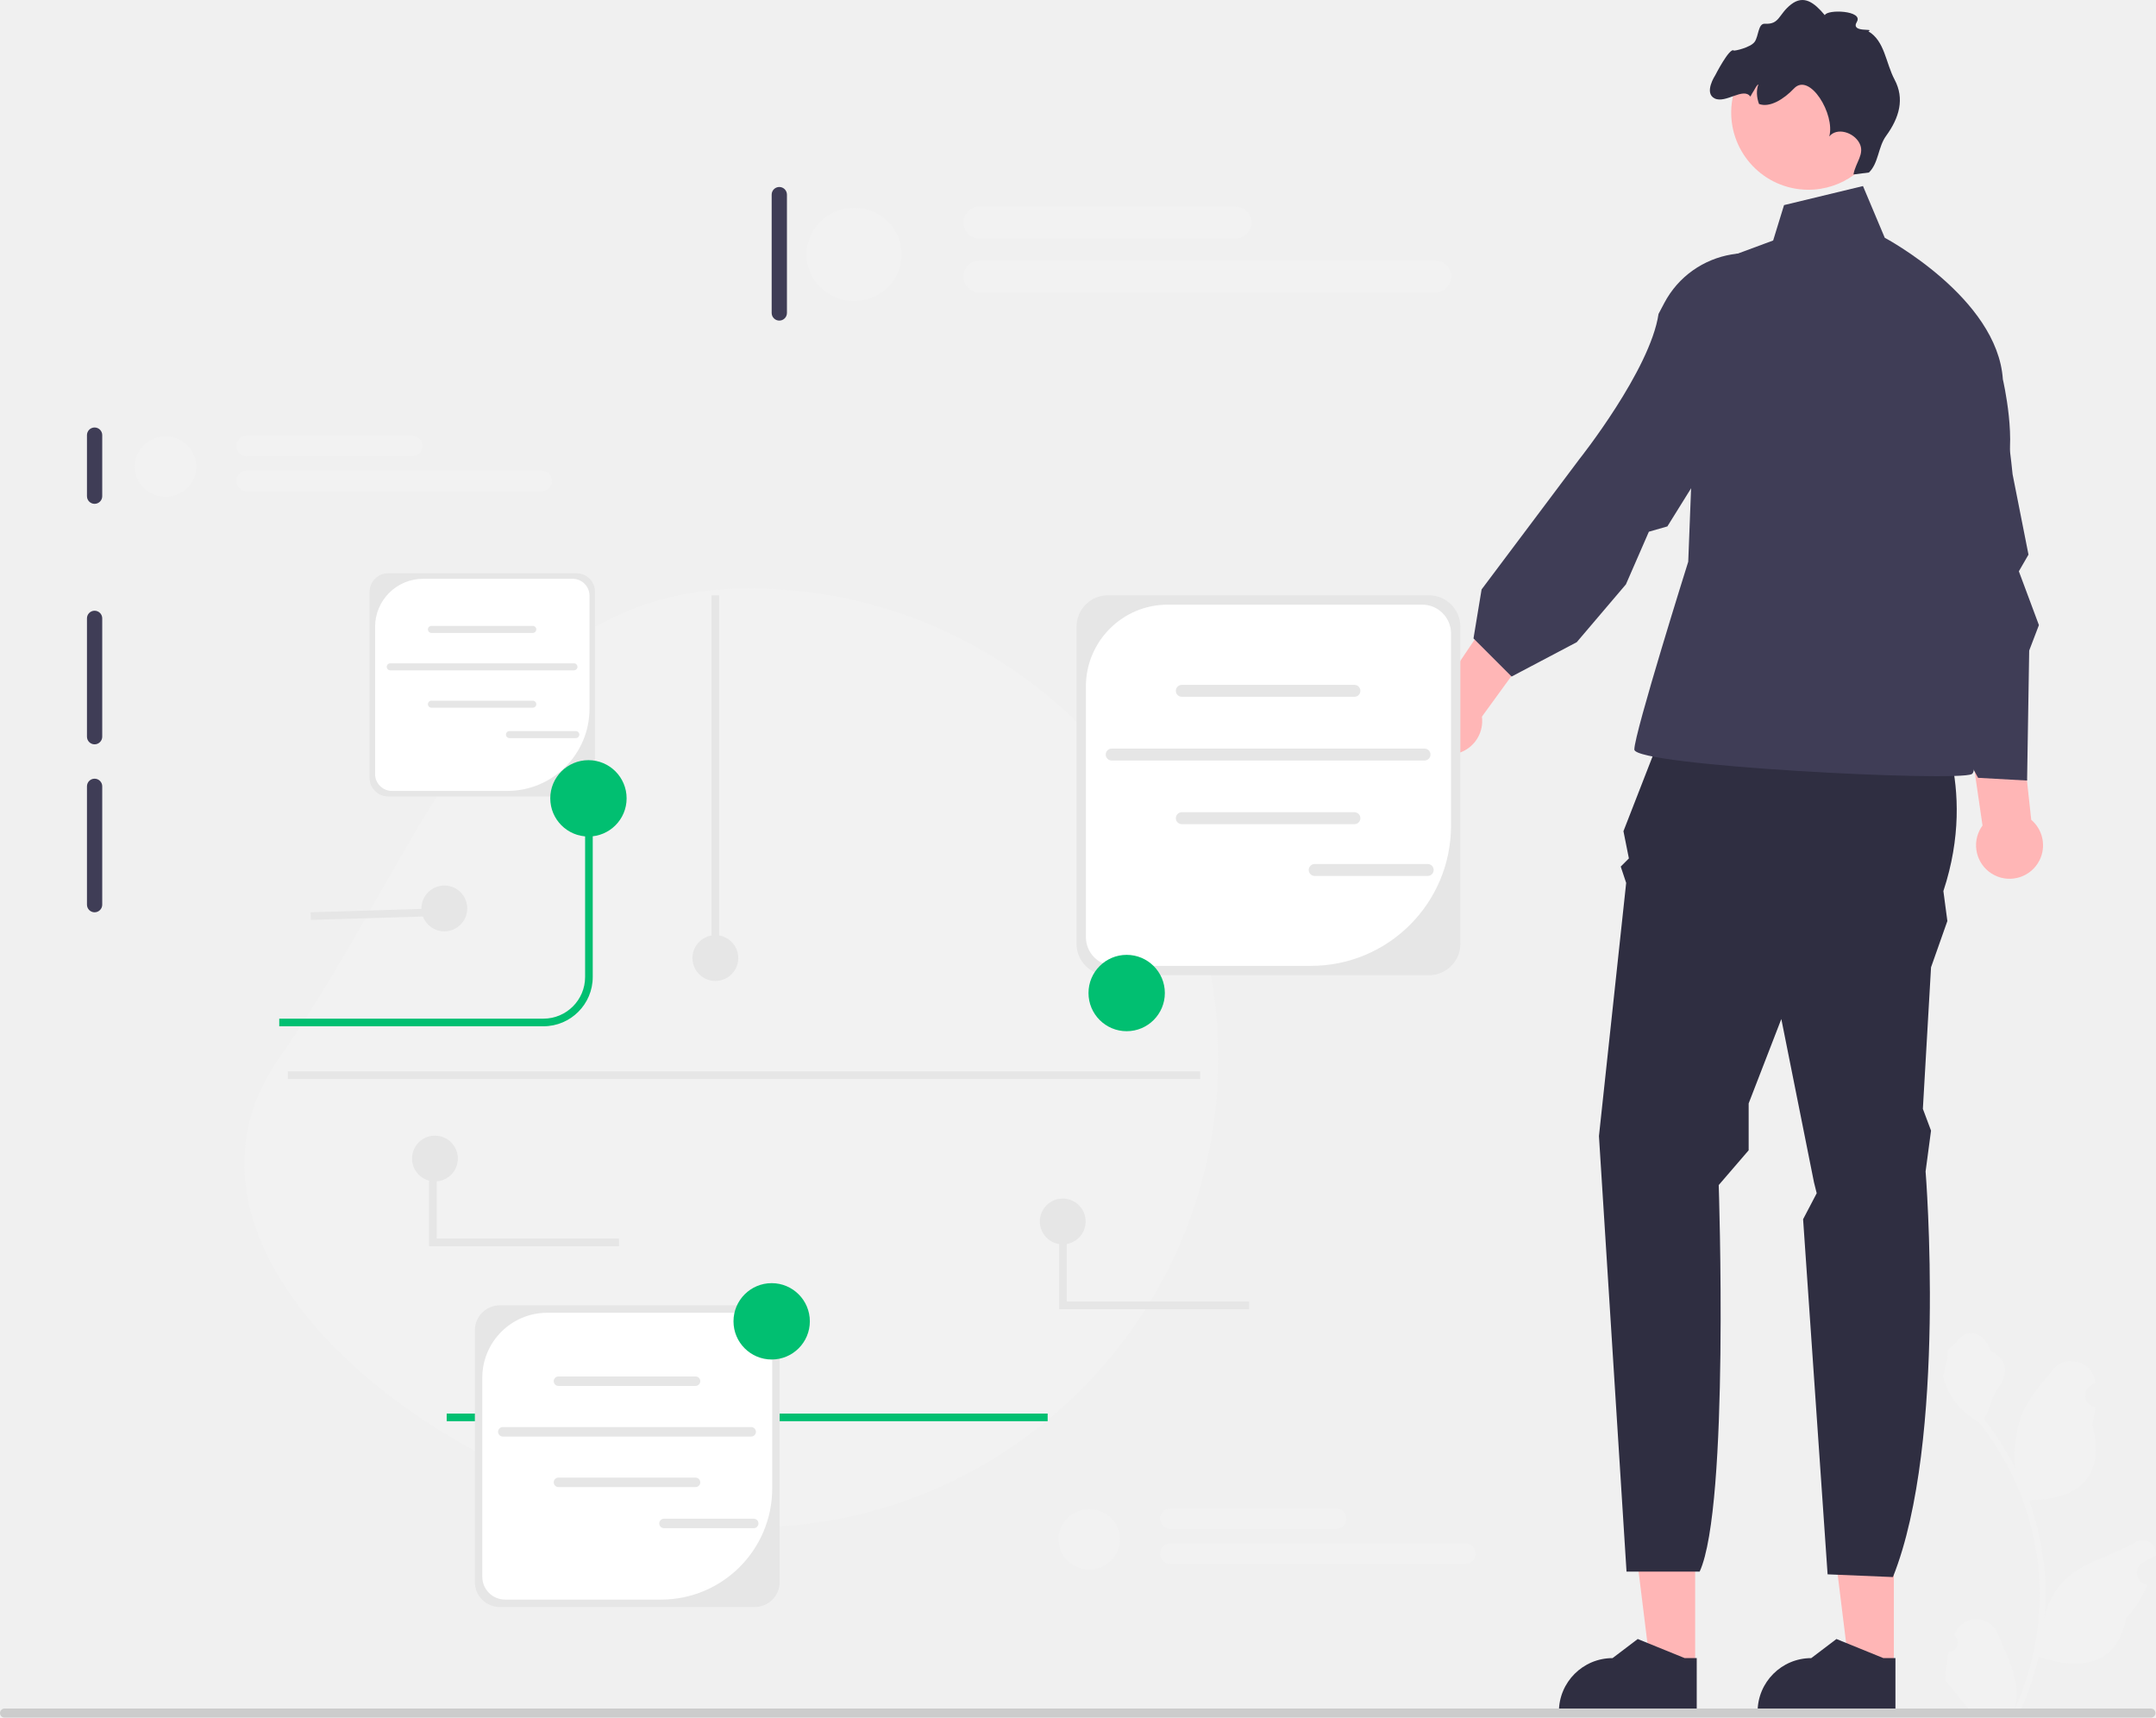
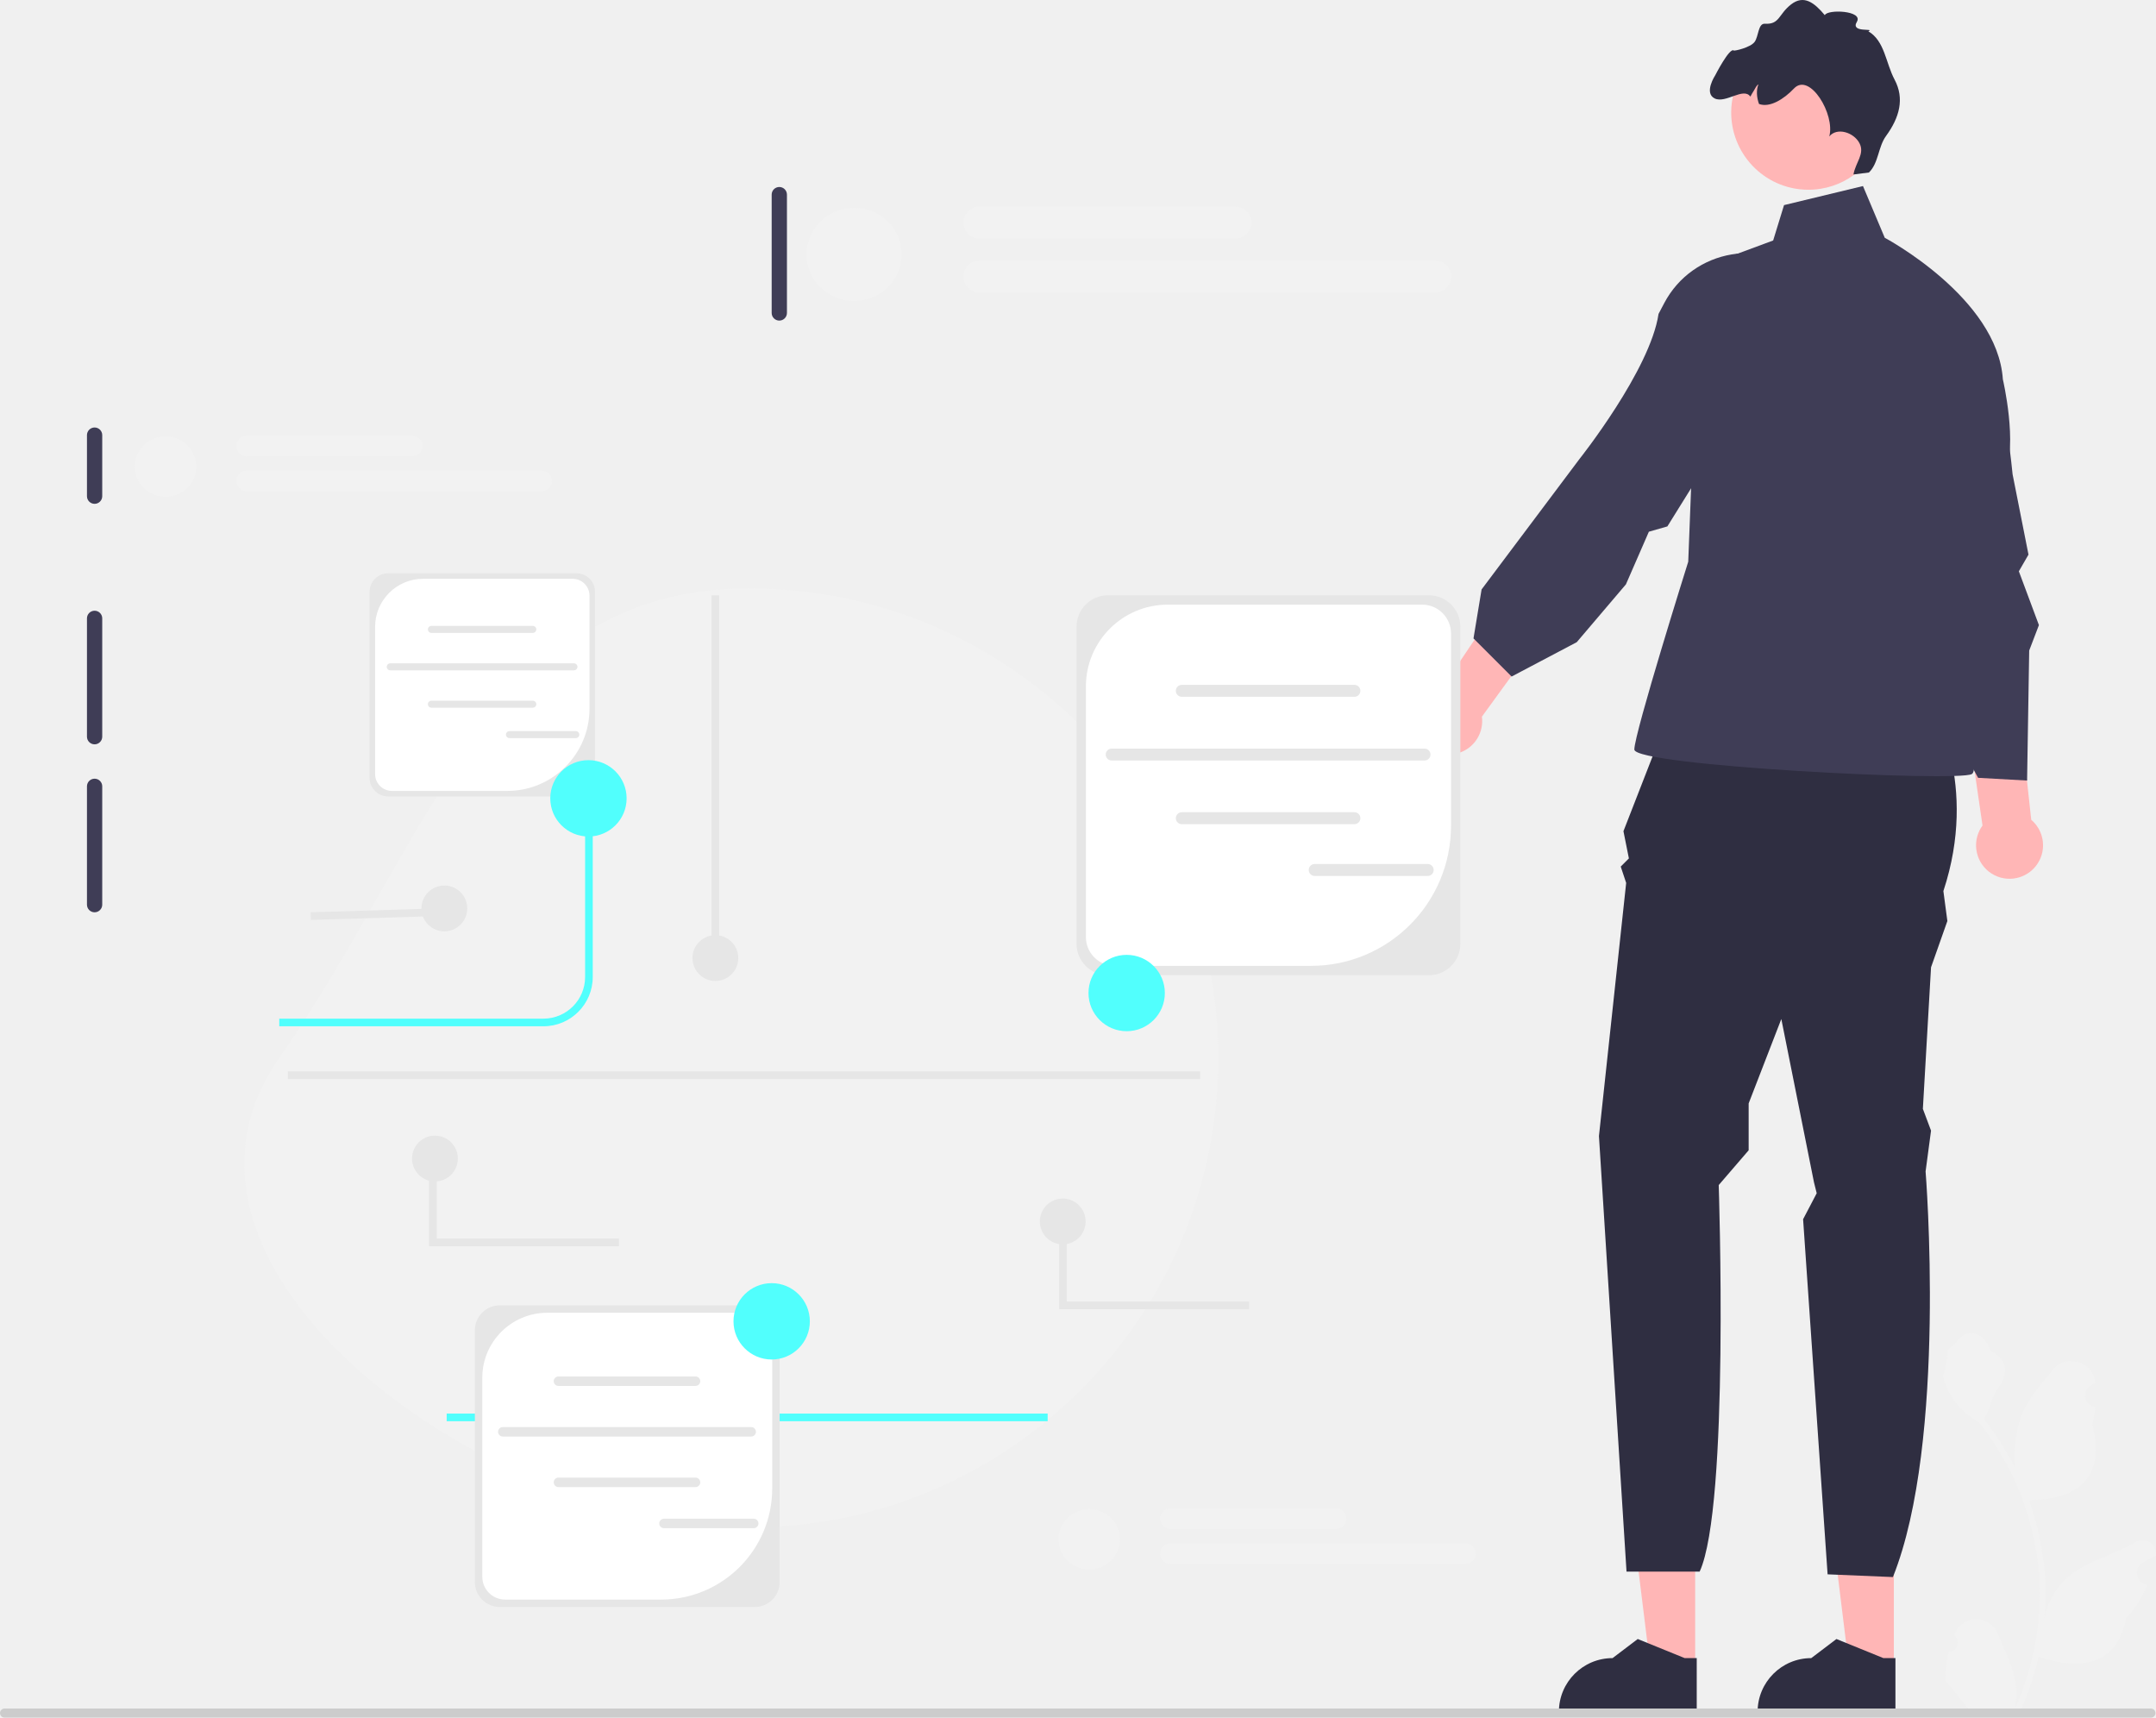
<svg xmlns="http://www.w3.org/2000/svg" width="564.81" height="449.941" viewBox="0 0 564.81 449.941">
  <g>
    <g>
      <polygon points="496.138 436.616 484.396 436.615 478.81 391.325 496.14 391.326 496.138 436.616" fill="#ffb6b6" />
      <path d="M496.551,448.865l-36.107-.001v-.457c.001-7.762,6.292-14.053,14.054-14.054h.001l6.595-5.004,12.306,5.004,3.152,0-.001,14.511Z" fill="#2f2e41" />
    </g>
    <g>
      <polygon points="444.083 436.616 432.341 436.615 426.756 391.325 444.085 391.326 444.083 436.616" fill="#ffb6b6" />
      <path d="M444.496,448.865l-36.107-.001v-.457c.001-7.762,6.292-14.053,14.054-14.054h.001l6.595-5.004,12.306,5.004,3.152,0-.001,14.511Z" fill="#2f2e41" />
    </g>
    <path d="M438.488,183.865l67.743,1.426s12.179,19.966,2.88,48.133l1.042,7.844-4.278,12.122-2.139,37.08,2.139,5.705-1.426,10.696s5.705,70.595-8.557,106.249l-17.114-.713-6.418-93.023,3.565-6.808-.713-2.852-8.557-42.785-8.557,22.105v12.282l-7.844,9.11s2.852,84.143-4.992,101.257h-19.16l-7.223-114.093,7.131-66.316-1.426-4.278,2.139-2.139-1.426-7.131,13.192-33.871-0-0Z" fill="#2f2e41" />
    <path d="M467.367,53.728l20.679-4.992,5.705,13.549s29.515,15.688,30.941,37.08c0,0,4,17.114,.435,24.958-3.565,7.844-18.54,32.802-18.54,32.802,0,0,13.548,43.498,9.983,45.637s-88.422-2.139-88.422-6.418,14.122-49.202,14.122-49.202l2.992-77.013,19.253-7.131,2.852-9.27,0-0Z" fill="#3f3d56" />
    <path d="M522.497,229.263c-4.328-2.181-6.069-7.458-3.888-11.786,.22-.436,.478-.838,.756-1.219l-11.507-78.893,15.931,.51,8.333,76.869c3.02,2.562,4.022,6.939,2.161,10.632-2.181,4.328-7.458,6.069-11.786,3.888h0Z" fill="#ffb6b6" />
    <path d="M371.338,192.028c-1.742-4.523,.511-9.602,5.033-11.344,.455-.175,.917-.3,1.379-.396l44.452-66.185,11.462,11.075-45.444,62.554c.518,3.926-1.679,7.842-5.538,9.329-4.522,1.743-9.601-.511-11.344-5.034Z" fill="#ffb6b6" />
    <path d="M493.468,117.466c-4.501-15.464,2.975-31.24,19.08-31.164,4.655,.022,8.271,1.373,9.274,5.112,3.508,13.086,5.421,32.841,5.421,32.841l4.162,21.032-2.521,4.367,5.255,14.095-2.549,6.668-.551,34.052-12.835-.713-14.142-25.959-5.408-3.216s4.342-41.972-4.295-54.057l-.89-3.058h0Z" fill="#3f3d56" />
    <path d="M435.975,79.41c7.505-14.25,26.72-17.625,38.251-6.381,3.333,3.25,4.996,6.734,3.119,10.119-6.568,11.85-21.793,24.609-21.793,24.609l-18.749,30.141-4.847,1.39-6.012,13.789-12.884,15.148-17.064,8.999-9.983-9.983,2.12-12.833,25.69-34.23s18.485-23.257,20.668-37.95l1.484-2.817v-0Z" fill="#3f3d56" />
    <path d="M471.297,49.56c.472,.057,.943,.099,1.412,.121,1.457,.08,2.897-.003,4.285-.238,4.216-.676,8.046-2.673,11.002-5.601,3.125-3.09,5.263-7.214,5.841-11.91,1.354-11.083-6.538-21.178-17.62-22.533-10.924-1.343-20.881,6.298-22.471,17.126-.025,.168-.051,.328-.069,.495-1.353,11.09,6.531,21.179,17.621,22.54v0Z" fill="#ffb6b6" />
    <path d="M449.187,25.783c2.871,1.42,7.562-3.044,9.358-.476,.292-.555,.614-1.092,.933-1.599,.288-.454,.7-1.424,1.177-1.59-.604,1.456-.47,3.429,.156,5.118,2.832,1.058,6.539-1.284,9.16-4.055,4.116-4.344,10.836,6.795,9.247,12.56,2.022-2.469,6.411-1.077,7.898,1.747,1.486,2.817-1.025,5.073-1.562,8.215l4.054-.515c2.558-2.491,2.379-6.689,4.485-9.576,3.518-4.832,4.881-9.762,2.237-14.749-2.346-4.409-2.565-10.116-6.869-12.658,1.881-.919-4.807,.517-3.021-2.479,1.794-2.99-7.769-3.353-8.393-1.751-2.733-3.271-5.489-5.427-8.851-2.806-3.302,2.578-2.96,5.288-6.837,5.046-1.819-.113-1.62,3.28-2.701,4.759-1.075,1.471-5.255,2.415-5.459,2.258-1.104-.864-4.86,6.49-4.86,6.49,0,0-3.046,4.623-.151,6.062h-0Z" fill="#2f2e41" />
  </g>
  <path d="M196.155,154.13c67.931,0,123,55.069,123,123s-55.069,123-123,123-161.945-67.351-123-123,55.069-123,123-123Z" fill="#f2f2f2" />
  <path d="M360.782,159.982c-1.103,0-2,.897-2,2v64c0,1.103,.897,2,2,2s2-.897,2-2v-64c0-1.103-.897-2-2-2Z" fill="#3f3d56" />
  <path d="M24.782,111.982c-1.103,0-2,.897-2,2v16c0,1.103,.897,2,2,2s2-.897,2-2v-16c0-1.103-.897-2-2-2Z" fill="#3f3d56" />
  <path d="M24.782,159.982c-1.103,0-2,.897-2,2v31c0,1.103,.897,2,2,2s2-.897,2-2v-31c0-1.103-.897-2-2-2Z" fill="#3f3d56" />
  <path d="M24.782,203.982c-1.103,0-2,.897-2,2v31c0,1.103,.897,2,2,2s2-.897,2-2v-31c0-1.103-.897-2-2-2Z" fill="#3f3d56" />
  <path d="M204.155,48.982c-1.103,0-2,.897-2,2v31c0,1.103,.897,2,2,2s2-.897,2-2v-31c0-1.103-.897-2-2-2Z" fill="#3f3d56" />
  <g>
    <path d="M510.551,432.608c2.066,.129,3.208-2.437,1.645-3.933l-.156-.618c.02-.05,.041-.099,.062-.148,2.089-4.982,9.17-4.947,11.241,.042,1.839,4.428,4.179,8.864,4.756,13.546,.258,2.067,.142,4.172-.316,6.2,4.308-9.411,6.575-19.687,6.575-30.021,0-2.597-.142-5.193-.433-7.783-.239-2.119-.568-4.224-.995-6.31-2.306-11.277-7.299-22.018-14.5-30.99-3.462-1.892-6.349-4.851-8.093-8.397-.626-1.279-1.117-2.655-1.35-4.056,.394,.052,1.486-5.949,1.188-6.317,.549-.833,1.532-1.247,2.131-2.06,2.982-4.043,7.091-3.337,9.236,2.157,4.582,2.313,4.627,6.148,1.815,9.837-1.789,2.347-2.035,5.522-3.604,8.035,.162,.207,.329,.407,.491,.614,2.961,3.798,5.522,7.88,7.681,12.169-.61-4.766,.291-10.508,1.826-14.21,1.748-4.217,5.025-7.769,7.91-11.415,3.466-4.379,10.573-2.468,11.184,3.083,.006,.054,.012,.107,.017,.161-.429,.242-.849,.499-1.259,.77-2.339,1.547-1.531,5.174,1.241,5.602l.063,.01c-.155,1.544-.42,3.074-.807,4.579,3.702,14.316-4.29,19.53-15.701,19.764-.252,.129-.497,.258-.749,.381,1.156,3.255,2.08,6.594,2.764,9.979,.614,2.99,1.04,6.013,1.279,9.049,.297,3.83,.271,7.68-.052,11.503l.019-.136c.82-4.211,3.107-8.145,6.427-10.87,4.946-4.063,11.933-5.559,17.268-8.824,2.568-1.572,5.859,.459,5.411,3.437l-.022,.143c-.794,.323-1.569,.698-2.319,1.117-.429,.242-.848,.499-1.259,.77-2.339,1.547-1.531,5.174,1.241,5.602l.063,.01c.045,.006,.084,.013,.129,.019-1.363,3.236-3.262,6.239-5.639,8.829-2.315,12.497-12.256,13.683-22.89,10.044h-.006c-1.163,5.064-2.861,10.011-5.044,14.726h-18.02c-.065-.2-.123-.407-.181-.607,1.666,.103,3.346,.006,4.986-.297-1.337-1.641-2.674-3.294-4.011-4.935-.032-.032-.058-.065-.084-.097-.678-.84-1.363-1.673-2.041-2.512l-0-.001c-.042-2.578,.267-5.147,.879-7.64l.001-0-0-0Z" fill="#f2f2f2" />
    <path d="M0,448.751c0,.66,.53,1.19,1.19,1.19H563.48c.66,0,1.19-.53,1.19-1.19,0-.66-.53-1.19-1.19-1.19H1.19c-.66,0-1.19,.53-1.19,1.19Z" fill="#ccc" />
  </g>
-   <path d="M142.376,268.839H73.155v-2h69.221c6.013,0,10.905-4.893,10.905-10.906v-46.803h2v46.803c0,7.116-5.789,12.906-12.905,12.906h0Z" fill="#01bf71" />
-   <rect x="117.019" y="370.294" width="157.436" height="2" fill="#01bf71" />
+   <path d="M142.376,268.839H73.155v-2h69.221c6.013,0,10.905-4.893,10.905-10.906v-46.803h2v46.803c0,7.116-5.789,12.906-12.905,12.906h0Z" fill="#51fffd" />
+   <rect x="117.019" y="370.294" width="157.436" height="2" fill="#51fffd" />
  <g>
    <path d="M374.343,255.466h-84.092c-4.538,0-8.23-3.692-8.23-8.23v-83.066c0-4.538,3.692-8.23,8.23-8.23h84.092c4.538,0,8.23,3.692,8.23,8.23v83.066c0,4.538-3.692,8.23-8.23,8.23Z" fill="#e6e6e6" />
    <path d="M305.912,158.392c-11.84,0-21.438,9.598-21.438,21.438v65.643c0,4.164,3.376,7.54,7.54,7.54h51.42c20.262,0,36.687-16.425,36.687-36.687v-50.394c0-4.164-3.376-7.54-7.54-7.54h-66.669v0Z" fill="#fff" />
    <g>
      <path d="M354.819,182.532h-45.221c-.863,0-1.565-.702-1.565-1.565s.702-1.564,1.565-1.564h45.221c.863,0,1.564,.702,1.564,1.564s-.702,1.565-1.564,1.565Z" fill="#e6e6e6" />
      <path d="M354.819,215.895h-45.221c-.863,0-1.565-.702-1.565-1.565s.702-1.564,1.565-1.564h45.221c.863,0,1.564,.702,1.564,1.564s-.702,1.565-1.564,1.565Z" fill="#e6e6e6" />
      <path d="M373.182,199.224h-81.947c-.863,0-1.565-.702-1.565-1.565s.702-1.564,1.565-1.564h81.947c.863,0,1.564,.702,1.564,1.564s-.702,1.565-1.564,1.565Z" fill="#e6e6e6" />
    </g>
    <path d="M374.019,229.461h-29.604c-.863,0-1.565-.702-1.565-1.565s.702-1.564,1.565-1.564h29.604c.863,0,1.564,.702,1.564,1.564s-.702,1.565-1.564,1.565Z" fill="#e6e6e6" />
  </g>
  <g>
    <path d="M197.711,420.97h-66.775c-3.604,0-6.535-2.932-6.535-6.535v-65.96c0-3.604,2.932-6.535,6.535-6.535h66.775c3.604,0,6.535,2.932,6.535,6.535v65.96c0,3.604-2.932,6.535-6.535,6.535h-0Z" fill="#e6e6e6" />
    <path d="M143.372,343.887c-9.402,0-17.024,7.622-17.024,17.024v52.125c0,3.307,2.681,5.987,5.987,5.987h40.831c16.089,0,29.132-13.043,29.132-29.132v-40.016c0-3.307-2.681-5.987-5.987-5.987h-52.94l0-0Z" fill="#fff" />
    <g>
      <path d="M182.208,363.055h-35.908c-.685,0-1.242-.557-1.242-1.242s.557-1.242,1.242-1.242h35.908c.685,0,1.242,.557,1.242,1.242s-.557,1.242-1.242,1.242Z" fill="#e6e6e6" />
      <path d="M182.208,389.548h-35.908c-.685,0-1.242-.557-1.242-1.242s.557-1.242,1.242-1.242h35.908c.685,0,1.242,.557,1.242,1.242s-.557,1.242-1.242,1.242Z" fill="#e6e6e6" />
      <path d="M196.79,376.311h-65.071c-.685,0-1.242-.557-1.242-1.242s.557-1.242,1.242-1.242h65.071c.685,0,1.242,.557,1.242,1.242s-.557,1.242-1.242,1.242Z" fill="#e6e6e6" />
    </g>
    <path d="M197.454,400.32h-23.507c-.685,0-1.242-.557-1.242-1.242s.557-1.242,1.242-1.242h23.507c.685,0,1.242,.557,1.242,1.242s-.557,1.242-1.242,1.242Z" fill="#e6e6e6" />
  </g>
  <g>
    <path d="M151.04,208.626h-49.383c-2.665,0-4.833-2.168-4.833-4.833v-48.78c0-2.665,2.168-4.833,4.833-4.833h49.383c2.665,0,4.833,2.168,4.833,4.833v48.78c0,2.665-2.168,4.833-4.833,4.833h-0Z" fill="#e6e6e6" />
    <path d="M110.854,151.619c-6.953,0-12.59,5.637-12.59,12.59v38.549c0,2.446,1.982,4.428,4.428,4.428h30.196c11.899,0,21.545-9.646,21.545-21.545v-29.594c0-2.446-1.982-4.428-4.428-4.428h-39.151v-0Z" fill="#fff" />
    <g>
      <path d="M139.575,165.795h-26.556c-.507,0-.919-.412-.919-.919s.412-.919,.919-.919h26.556c.507,0,.919,.412,.919,.919s-.412,.919-.919,.919Z" fill="#e6e6e6" />
      <path d="M139.575,185.388h-26.556c-.507,0-.919-.412-.919-.919s.412-.919,.919-.919h26.556c.507,0,.919,.412,.919,.919s-.412,.919-.919,.919Z" fill="#e6e6e6" />
      <path d="M150.358,175.598h-48.123c-.507,0-.919-.412-.919-.919s.412-.919,.919-.919h48.123c.507,0,.919,.412,.919,.919s-.412,.919-.919,.919Z" fill="#e6e6e6" />
    </g>
    <path d="M150.85,193.354h-17.385c-.507,0-.919-.412-.919-.919s.412-.919,.919-.919h17.385c.507,0,.919,.412,.919,.919s-.412,.919-.919,.919Z" fill="#e6e6e6" />
  </g>
-   <circle cx="295.155" cy="260.13" r="10" fill="#01bf71" />
-   <circle cx="154.155" cy="209.13" r="10" fill="#01bf71" />
-   <circle cx="202.155" cy="346.13" r="10" fill="#01bf71" />
+   <circle cx="295.155" cy="260.13" r="10" fill="#51fffd" />
+   <circle cx="154.155" cy="209.13" r="10" fill="#51fffd" />
+   <circle cx="202.155" cy="346.13" r="10" fill="#51fffd" />
  <g>
    <ellipse cx="223.756" cy="66.652" rx="12.463" ry="12.201" fill="#f2f2f2" />
    <path d="M323.669,62.478h-67.085c-2.301,0-4.174-1.872-4.174-4.174s1.873-4.174,4.174-4.174h67.085c2.301,0,4.174,1.872,4.174,4.174s-1.873,4.174-4.174,4.174Z" fill="#f2f2f2" />
    <path d="M376.023,76.605h-119.438c-2.301,0-4.174-1.872-4.174-4.174s1.873-4.174,4.174-4.174h119.438c2.301,0,4.174,1.872,4.174,4.174s-1.873,4.174-4.174,4.174Z" fill="#f2f2f2" />
  </g>
  <g>
    <ellipse cx="43.359" cy="122.234" rx="8.066" ry="7.896" fill="#f2f2f2" />
    <path d="M108.021,119.533h-43.416c-1.489,0-2.701-1.212-2.701-2.701s1.212-2.701,2.701-2.701h43.416c1.489,0,2.701,1.212,2.701,2.701s-1.212,2.701-2.701,2.701Z" fill="#f2f2f2" />
    <path d="M141.904,128.676H64.605c-1.489,0-2.701-1.212-2.701-2.701s1.212-2.701,2.701-2.701h77.299c1.489,0,2.701,1.212,2.701,2.701s-1.212,2.701-2.701,2.701Z" fill="#f2f2f2" />
  </g>
  <g>
    <ellipse cx="285.359" cy="403.234" rx="8.066" ry="7.896" fill="#f2f2f2" />
    <path d="M350.021,400.533h-43.416c-1.489,0-2.701-1.212-2.701-2.701s1.212-2.701,2.701-2.701h43.416c1.489,0,2.701,1.212,2.701,2.701s-1.212,2.701-2.701,2.701Z" fill="#f2f2f2" />
    <path d="M383.904,409.676h-77.299c-1.489,0-2.701-1.212-2.701-2.701s1.212-2.701,2.701-2.701h77.299c1.489,0,2.701,1.212,2.701,2.701s-1.212,2.701-2.701,2.701Z" fill="#f2f2f2" />
  </g>
  <rect x="186.405" y="155.97" width="2" height="95" fill="#e6e6e6" />
  <circle cx="187.405" cy="250.97" r="6" fill="#e6e6e6" />
  <circle cx="278.405" cy="319.97" r="6" fill="#e6e6e6" />
  <circle cx="116.405" cy="237.97" r="6" fill="#e6e6e6" />
  <rect x="81.398" y="238.476" width="32.828" height="2.001" transform="translate(-7.20166 3.0694) rotate(-1.73401)" fill="#e6e6e6" />
  <polygon points="327.216 342.94 277.46 342.94 277.46 319.97 279.46 319.97 279.46 340.94 327.216 340.94 327.216 342.94" fill="#e6e6e6" />
  <circle cx="113.942" cy="303.486" r="6" fill="#e6e6e6" />
  <polygon points="162.161 326.455 112.405 326.455 112.405 303.486 114.405 303.486 114.405 324.455 162.161 324.455 162.161 326.455" fill="#e6e6e6" />
  <rect x="75.423" y="280.655" width="238.982" height="2" fill="#e6e6e6" />
</svg>
